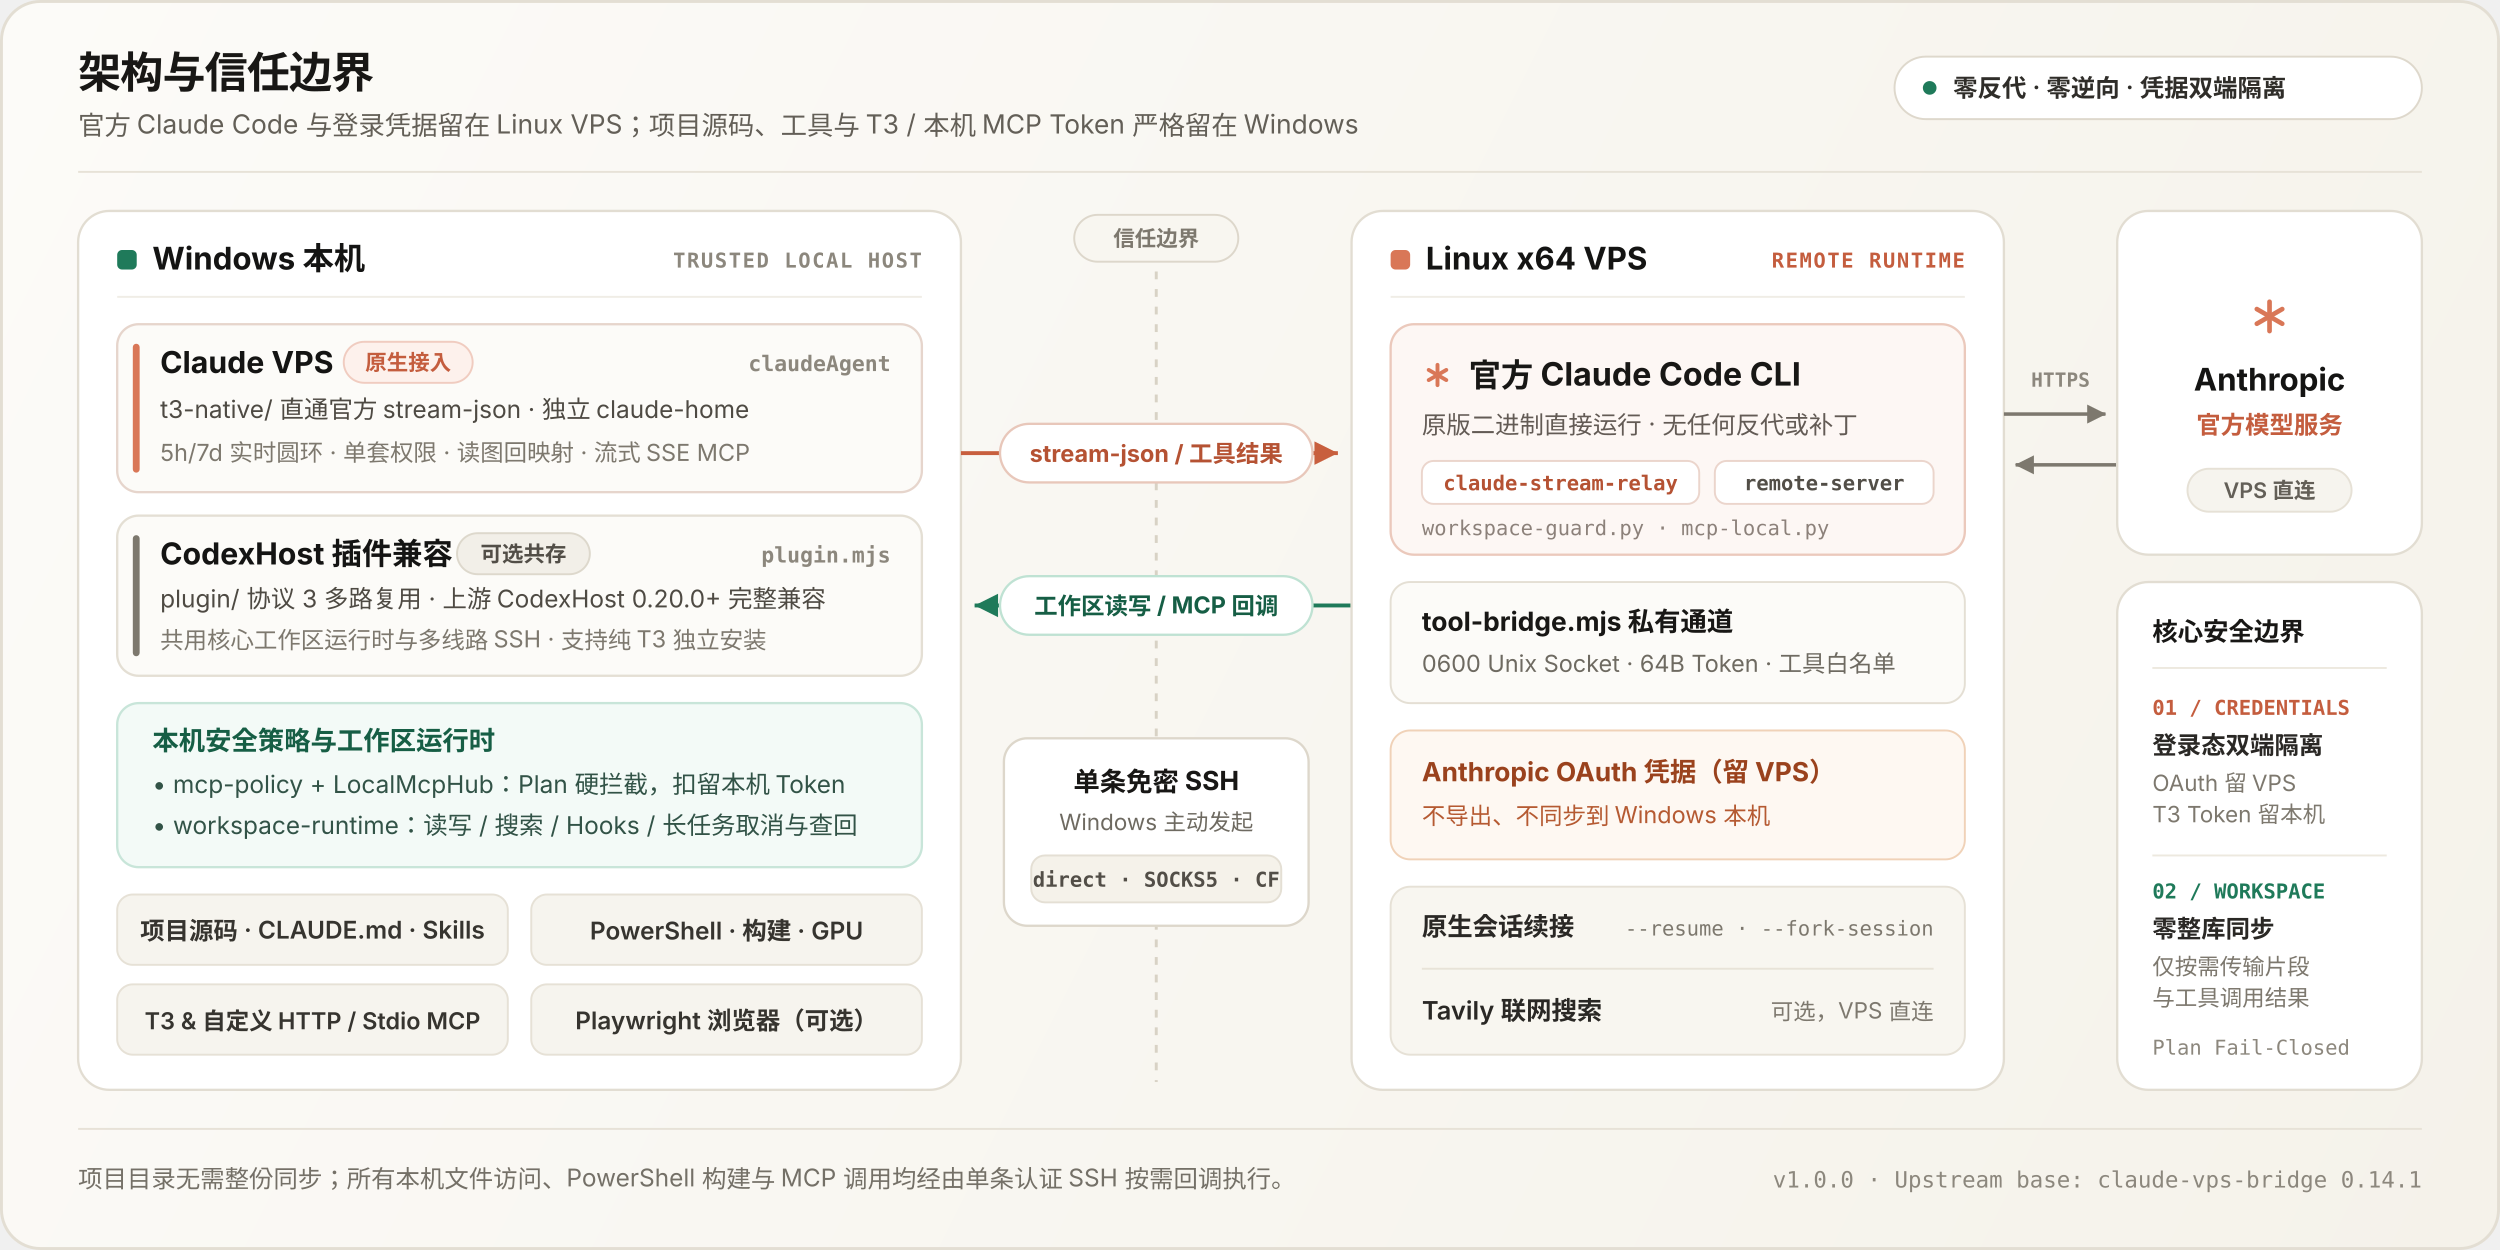
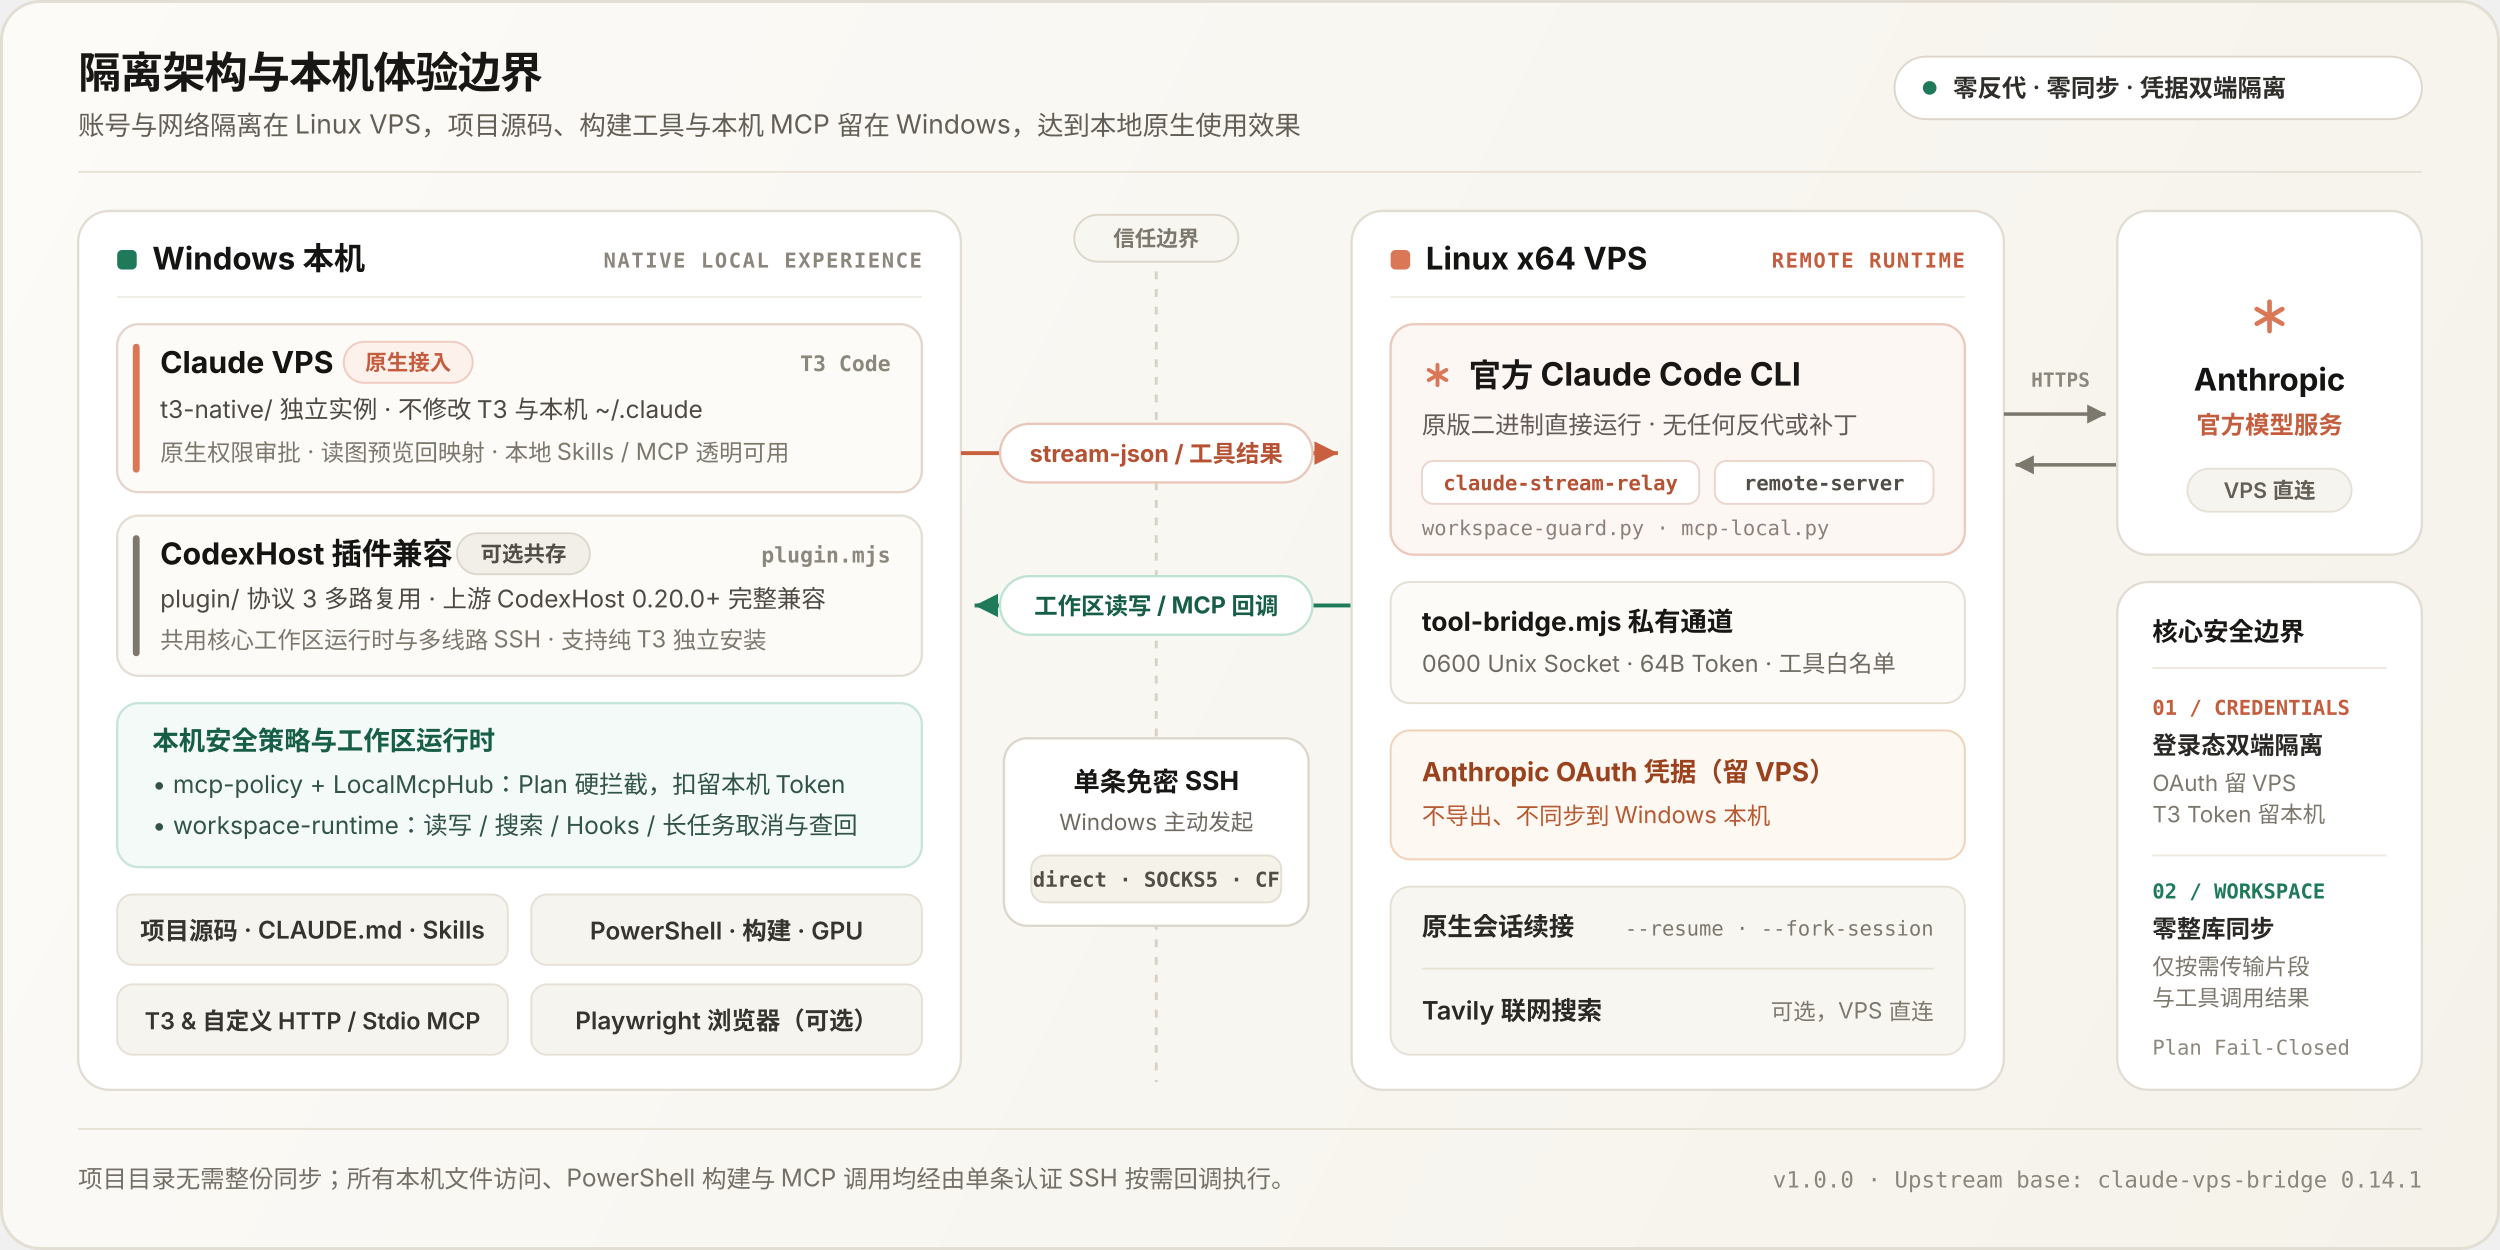
<svg xmlns="http://www.w3.org/2000/svg" width="1280" height="640" viewBox="0 0 1280 640" fill="none" role="img" aria-labelledby="title desc">
  <defs>
    <linearGradient id="archBgL" x1="0" y1="0" x2="1280" y2="640" gradientUnits="userSpaceOnUse">
      <stop offset="0%" stop-color="#FCFBF8" />
      <stop offset="100%" stop-color="#F5F2EA" />
    </linearGradient>
    <marker id="mTerraL" markerWidth="8" markerHeight="8" refX="7" refY="4" orient="auto">
      <path d="M1 1L7 4L1 7Z" fill="#C85F3E" />
    </marker>
    <marker id="mSageL" markerWidth="8" markerHeight="8" refX="7" refY="4" orient="auto">
      <path d="M1 1L7 4L1 7Z" fill="#1F7A5A" />
    </marker>
    <marker id="mStoneL" markerWidth="7" markerHeight="7" refX="6" refY="3.5" orient="auto">
      <path d="M0.8 0.8L6.2 3.5L0.8 6.2Z" fill="#7D786E" />
    </marker>
  </defs>
  <rect x="0.75" y="0.75" width="1278.5" height="638.5" rx="20" fill="url(#archBgL)" stroke="#E3DED3" stroke-width="1.5" />
  <g font-family="-apple-system, BlinkMacSystemFont, 'Segoe UI', 'PingFang SC', 'Hiragino Sans GB', 'Microsoft YaHei', sans-serif" fill="#181715">
-     <text x="40" y="45" font-size="22" font-weight="750" letter-spacing="-0.4">架构与信任边界</text>
-     <text x="40" y="69" font-size="13.5" fill="#635F57">官方 Claude Code 与登录凭据留在 Linux VPS；项目源码、工具与 T3 / 本机 MCP Token 严格留在 Windows</text>
+     <text x="40" y="45" font-size="22" font-weight="750" letter-spacing="-0.4">隔离架构与本机体验边界</text>
+     <text x="40" y="69" font-size="13.5" fill="#635F57">账号与网络隔离在 Linux VPS，项目源码、构建工具与本机 MCP 留在 Windows，达到本地原生使用效果</text>
    <rect x="970" y="29" width="270" height="32" rx="16" fill="#FFFFFF" stroke="#DED8CC" />
    <circle cx="988" cy="45" r="3.5" fill="#1F7A5A" />
-     <text x="1000" y="49.5" font-size="12.5" font-weight="600" fill="#2F2D29">零反代 · 零逆向 · 凭据双端隔离</text>
+     <text x="1000" y="49.5" font-size="12.5" font-weight="600" fill="#2F2D29">零反代 · 零同步 · 凭据双端隔离</text>
    <line x1="40" y1="88" x2="1240" y2="88" stroke="#E7E2D7" stroke-width="1" />
    <rect x="40" y="108" width="452" height="450" rx="16" fill="#FFFFFF" stroke="#E2DDD2" stroke-width="1.2" />
    <rect x="60" y="128" width="10" height="10" rx="2.5" fill="#1F7A5A" />
    <text x="78" y="138" font-size="16" font-weight="750" fill="#141413">Windows 本机</text>
-     <text x="472" y="137" text-anchor="end" font-family="ui-monospace, Consolas, monospace" font-size="10.5" font-weight="600" letter-spacing="0.8" fill="#8C877D">TRUSTED LOCAL HOST</text>
+     <text x="472" y="137" text-anchor="end" font-family="ui-monospace, Consolas, monospace" font-size="10.5" font-weight="600" letter-spacing="0.8" fill="#8C877D">NATIVE LOCAL EXPERIENCE</text>
    <line x1="60" y1="152" x2="472" y2="152" stroke="#F0EDE6" stroke-width="1" />
    <rect x="60" y="166" width="412" height="86" rx="11" fill="#FCFBF8" stroke="#E6D5CC" stroke-width="1.2" />
    <rect x="68" y="176" width="3.5" height="66" rx="1.75" fill="#D97757" />
    <text x="82" y="191" font-size="15.5" font-weight="750" fill="#141413">Claude VPS</text>
    <rect x="176" y="175" width="66" height="21" rx="10.5" fill="#FDF1EC" stroke="#F0CCC0" />
    <text x="209" y="189.5" text-anchor="middle" font-size="11" font-weight="700" fill="#C45D3E">原生接入</text>
-     <text x="456" y="190" text-anchor="end" font-family="ui-monospace, Consolas, monospace" font-size="11" font-weight="600" fill="#8C877D">claudeAgent</text>
-     <text x="82" y="214" font-size="12.5" fill="#4E4A43">t3-native/ 直通官方 stream-json · 独立 claude-home</text>
-     <text x="82" y="236" font-size="12" fill="#7D786E">5h/7d 实时圆环 · 单套权限 · 读图回映射 · 流式 SSE MCP</text>
+     <text x="456" y="190" text-anchor="end" font-family="ui-monospace, Consolas, monospace" font-size="11" font-weight="600" fill="#8C877D">T3 Code</text>
+     <text x="82" y="214" font-size="12.5" fill="#4E4A43">t3-native/ 独立实例 · 不修改 T3 与本机 ~/.claude</text>
+     <text x="82" y="236" font-size="12" fill="#7D786E">原生权限审批 · 读图预览回映射 · 本地 Skills / MCP 透明可用</text>
    <rect x="60" y="264" width="412" height="82" rx="11" fill="#FCFBF8" stroke="#E4DFD4" stroke-width="1.2" />
    <rect x="68" y="274" width="3.5" height="62" rx="1.75" fill="#7D786E" />
    <text x="82" y="289" font-size="15.5" font-weight="750" fill="#141413">CodexHost 插件兼容</text>
    <rect x="234" y="273" width="68" height="21" rx="10.5" fill="#F2EFE8" stroke="#DDD8CC" />
    <text x="268" y="287.5" text-anchor="middle" font-size="11" font-weight="600" fill="#524E47">可选共存</text>
    <text x="456" y="288" text-anchor="end" font-family="ui-monospace, Consolas, monospace" font-size="11" font-weight="600" fill="#8C877D">plugin.mjs</text>
    <text x="82" y="311" font-size="12.5" fill="#4E4A43">plugin/ 协议 3 多路复用 · 上游 CodexHost 0.20.0+ 完整兼容</text>
    <text x="82" y="332" font-size="12" fill="#7D786E">共用核心工作区运行时与多线路 SSH · 支持纯 T3 独立安装</text>
    <rect x="60" y="360" width="412" height="84" rx="11" fill="#F3FAF7" stroke="#C8E5D9" stroke-width="1.2" />
    <text x="78" y="384" font-size="13.5" font-weight="750" fill="#165E45">本机安全策略与工作区运行时</text>
    <text x="78" y="406" font-size="12.5" fill="#325347">• mcp-policy + LocalMcpHub：Plan 硬拦截，扣留本机 Token</text>
    <text x="78" y="427" font-size="12.5" fill="#325347">• workspace-runtime：读写 / 搜索 / Hooks / 长任务取消与查回</text>
    <rect x="60" y="458" width="200" height="36" rx="8" fill="#F6F4EE" stroke="#E6E1D6" />
    <text x="160" y="481" text-anchor="middle" font-size="12.5" font-weight="600" fill="#36342F">项目源码 · CLAUDE.md · Skills</text>
    <rect x="272" y="458" width="200" height="36" rx="8" fill="#F6F4EE" stroke="#E6E1D6" />
    <text x="372" y="481" text-anchor="middle" font-size="12.5" font-weight="600" fill="#36342F">PowerShell · 构建 · GPU</text>
    <rect x="60" y="504" width="200" height="36" rx="8" fill="#F6F4EE" stroke="#E6E1D6" />
    <text x="160" y="527" text-anchor="middle" font-size="12" font-weight="600" fill="#36342F">T3 &amp; 自定义 HTTP / Stdio MCP</text>
    <rect x="272" y="504" width="200" height="36" rx="8" fill="#F6F4EE" stroke="#E6E1D6" />
    <text x="372" y="527" text-anchor="middle" font-size="12.5" font-weight="600" fill="#36342F">Playwright 浏览器（可选）</text>
    <line x1="592" y1="112" x2="592" y2="554" stroke="#D8D2C5" stroke-width="1.5" stroke-dasharray="4 5" />
    <rect x="550" y="110" width="84" height="24" rx="12" fill="#F8F6F0" stroke="#DDD7CB" />
    <text x="592" y="126" text-anchor="middle" font-size="11" font-weight="700" fill="#7D786E">信任边界</text>
    <path d="M492 232H685" stroke="#C85F3E" stroke-width="2" marker-end="url(#mTerraL)" />
    <rect x="512" y="217" width="160" height="30" rx="15" fill="#FFFFFF" stroke="#E8C7BA" stroke-width="1.2" />
    <text x="592" y="236.5" text-anchor="middle" font-size="12" font-weight="700" fill="#B55233">stream-json / 工具结果</text>
    <path d="M692 310H499" stroke="#1F7A5A" stroke-width="2" marker-end="url(#mSageL)" />
    <rect x="512" y="295" width="160" height="30" rx="15" fill="#FFFFFF" stroke="#BFE2D3" stroke-width="1.2" />
    <text x="592" y="314.5" text-anchor="middle" font-size="12" font-weight="700" fill="#165E45">工作区读写 / MCP 回调</text>
    <rect x="514" y="378" width="156" height="96" rx="12" fill="#FFFFFF" stroke="#DDD7CB" stroke-width="1.2" />
    <text x="592" y="405" text-anchor="middle" font-size="13.5" font-weight="750" fill="#181715">单条免密 SSH</text>
    <text x="592" y="425" text-anchor="middle" font-size="11.5" fill="#6E6A61">Windows 主动发起</text>
    <rect x="528" y="438" width="128" height="24" rx="7" fill="#F5F2EA" stroke="#E4DFD4" />
    <text x="592" y="454" text-anchor="middle" font-family="ui-monospace, Consolas, monospace" font-size="10.5" font-weight="600" fill="#524E47">direct · SOCKS5 · CF</text>
    <rect x="692" y="108" width="334" height="450" rx="16" fill="#FFFFFF" stroke="#E2DDD2" stroke-width="1.2" />
    <rect x="712" y="128" width="10" height="10" rx="2.5" fill="#D97757" />
    <text x="730" y="138" font-size="16" font-weight="750" fill="#141413">Linux x64 VPS</text>
    <text x="1006" y="137" text-anchor="end" font-family="ui-monospace, Consolas, monospace" font-size="10.5" font-weight="600" letter-spacing="0.8" fill="#C45D3E">REMOTE RUNTIME</text>
    <line x1="712" y1="152" x2="1006" y2="152" stroke="#F0EDE6" stroke-width="1" />
    <rect x="712" y="166" width="294" height="118" rx="12" fill="#FDF7F4" stroke="#EBC9BC" stroke-width="1.2" />
    <g transform="translate(736 192)" stroke="#D97757" stroke-width="2" stroke-linecap="round">
      <line x1="0" y1="-5.2" x2="0" y2="5.2" />
      <line x1="-4.5" y1="-2.6" x2="4.5" y2="2.6" />
      <line x1="4.5" y1="-2.6" x2="-4.5" y2="2.6" />
    </g>
    <text x="752" y="198" font-size="16.5" font-weight="750" fill="#181715">官方 Claude Code CLI</text>
    <text x="728" y="222" font-size="12.5" fill="#635B55">原版二进制直接运行 · 无任何反代或补丁</text>
    <rect x="728" y="236" width="142" height="22" rx="6" fill="#FFFFFF" stroke="#EBD5CC" />
    <text x="799" y="251" text-anchor="middle" font-family="ui-monospace, Consolas, monospace" font-size="10.5" font-weight="600" fill="#B55233">claude-stream-relay</text>
    <rect x="878" y="236" width="112" height="22" rx="6" fill="#FFFFFF" stroke="#EBD5CC" />
    <text x="934" y="251" text-anchor="middle" font-family="ui-monospace, Consolas, monospace" font-size="10.5" font-weight="600" fill="#524E47">remote-server</text>
    <text x="728" y="274" font-family="ui-monospace, Consolas, monospace" font-size="10.5" fill="#8C817A">workspace-guard.py · mcp-local.py</text>
    <rect x="712" y="298" width="294" height="62" rx="10" fill="#FCFBF8" stroke="#E4DFD4" />
    <text x="728" y="323" font-size="13.5" font-weight="700" fill="#181715">tool-bridge.mjs 私有通道</text>
    <text x="728" y="344" font-size="12" fill="#6E6A61">0600 Unix Socket · 64B Token · 工具白名单</text>
    <rect x="712" y="374" width="294" height="66" rx="10" fill="#FEF8F2" stroke="#F0D2B8" />
    <text x="728" y="400" font-size="13.5" font-weight="750" fill="#9A421D">Anthropic OAuth 凭据（留 VPS）</text>
    <text x="728" y="422" font-size="12" fill="#B55A32">不导出、不同步到 Windows 本机</text>
    <rect x="712" y="454" width="294" height="86" rx="10" fill="#F8F6F0" stroke="#E6E1D6" />
    <text x="728" y="479" font-size="13" font-weight="700" fill="#2A2825">原生会话续接</text>
    <text x="990" y="479" text-anchor="end" font-family="ui-monospace, Consolas, monospace" font-size="10.5" fill="#7D786E">--resume · --fork-session</text>
    <line x1="728" y1="496" x2="990" y2="496" stroke="#E8E3D8" stroke-width="1" />
    <text x="728" y="522" font-size="13" font-weight="600" fill="#2A2825">Tavily 联网搜索</text>
    <text x="990" y="522" text-anchor="end" font-size="11.5" fill="#7D786E">可选，VPS 直连</text>
    <text x="1055" y="198" text-anchor="middle" font-family="ui-monospace, Consolas, monospace" font-size="10" font-weight="600" fill="#8C877D">HTTPS</text>
    <path d="M1026 212H1078" stroke="#7D786E" stroke-width="1.8" marker-end="url(#mStoneL)" />
    <path d="M1084 238H1032" stroke="#7D786E" stroke-width="1.8" marker-end="url(#mStoneL)" />
    <rect x="1084" y="108" width="156" height="176" rx="16" fill="#FFFFFF" stroke="#E2DDD2" stroke-width="1.2" />
    <g transform="translate(1162 162)" stroke="#D97757" stroke-width="2.4" stroke-linecap="round">
      <line x1="0" y1="-7.5" x2="0" y2="7.5" />
      <line x1="-6.5" y1="-3.75" x2="6.5" y2="3.75" />
      <line x1="6.5" y1="-3.75" x2="-6.5" y2="3.75" />
    </g>
    <text x="1162" y="200" text-anchor="middle" font-size="16" font-weight="750" fill="#141413">Anthropic</text>
    <text x="1162" y="222" text-anchor="middle" font-size="12.5" font-weight="600" fill="#C45D3E">官方模型服务</text>
    <rect x="1120" y="240" width="84" height="22" rx="11" fill="#F6F4EE" stroke="#E6E1D6" />
    <text x="1162" y="255" text-anchor="middle" font-size="11" font-weight="600" fill="#635F57">VPS 直连</text>
    <rect x="1084" y="298" width="156" height="260" rx="16" fill="#FFFFFF" stroke="#E2DDD2" stroke-width="1.2" />
    <text x="1102" y="328" font-size="13" font-weight="750" fill="#181715">核心安全边界</text>
    <line x1="1102" y1="342" x2="1222" y2="342" stroke="#EDE9DF" stroke-width="1" />
    <text x="1102" y="366" font-family="ui-monospace, Consolas, monospace" font-size="10.5" font-weight="700" fill="#C45D3E">01 / CREDENTIALS</text>
    <text x="1102" y="386" font-size="12.5" font-weight="600" fill="#2A2825">登录态双端隔离</text>
    <text x="1102" y="405" font-size="11.5" fill="#7D786E">OAuth 留 VPS</text>
    <text x="1102" y="421" font-size="11.5" fill="#7D786E">T3 Token 留本机</text>
    <line x1="1102" y1="438" x2="1222" y2="438" stroke="#EDE9DF" stroke-width="1" />
    <text x="1102" y="460" font-family="ui-monospace, Consolas, monospace" font-size="10.5" font-weight="700" fill="#1F7A5A">02 / WORKSPACE</text>
    <text x="1102" y="480" font-size="12.5" font-weight="600" fill="#2A2825">零整库同步</text>
    <text x="1102" y="499" font-size="11.5" fill="#7D786E">仅按需传输片段</text>
    <text x="1102" y="515" font-size="11.5" fill="#7D786E">与工具调用结果</text>
    <text x="1102" y="540" font-family="ui-monospace, Consolas, monospace" font-size="10.5" fill="#8C877D">Plan Fail-Closed</text>
    <line x1="40" y1="578" x2="1240" y2="578" stroke="#E7E2D7" stroke-width="1" />
    <text x="40" y="608" font-size="12.5" fill="#747067">项目目录无需整份同步；所有本机文件访问、PowerShell 构建与 MCP 调用均经由单条认证 SSH 按需回调执行。</text>
    <text x="1240" y="608" text-anchor="end" font-family="ui-monospace, Consolas, monospace" font-size="11.5" fill="#8C877D">v1.0.0 · Upstream base: claude-vps-bridge 0.14.1</text>
  </g>
</svg>
